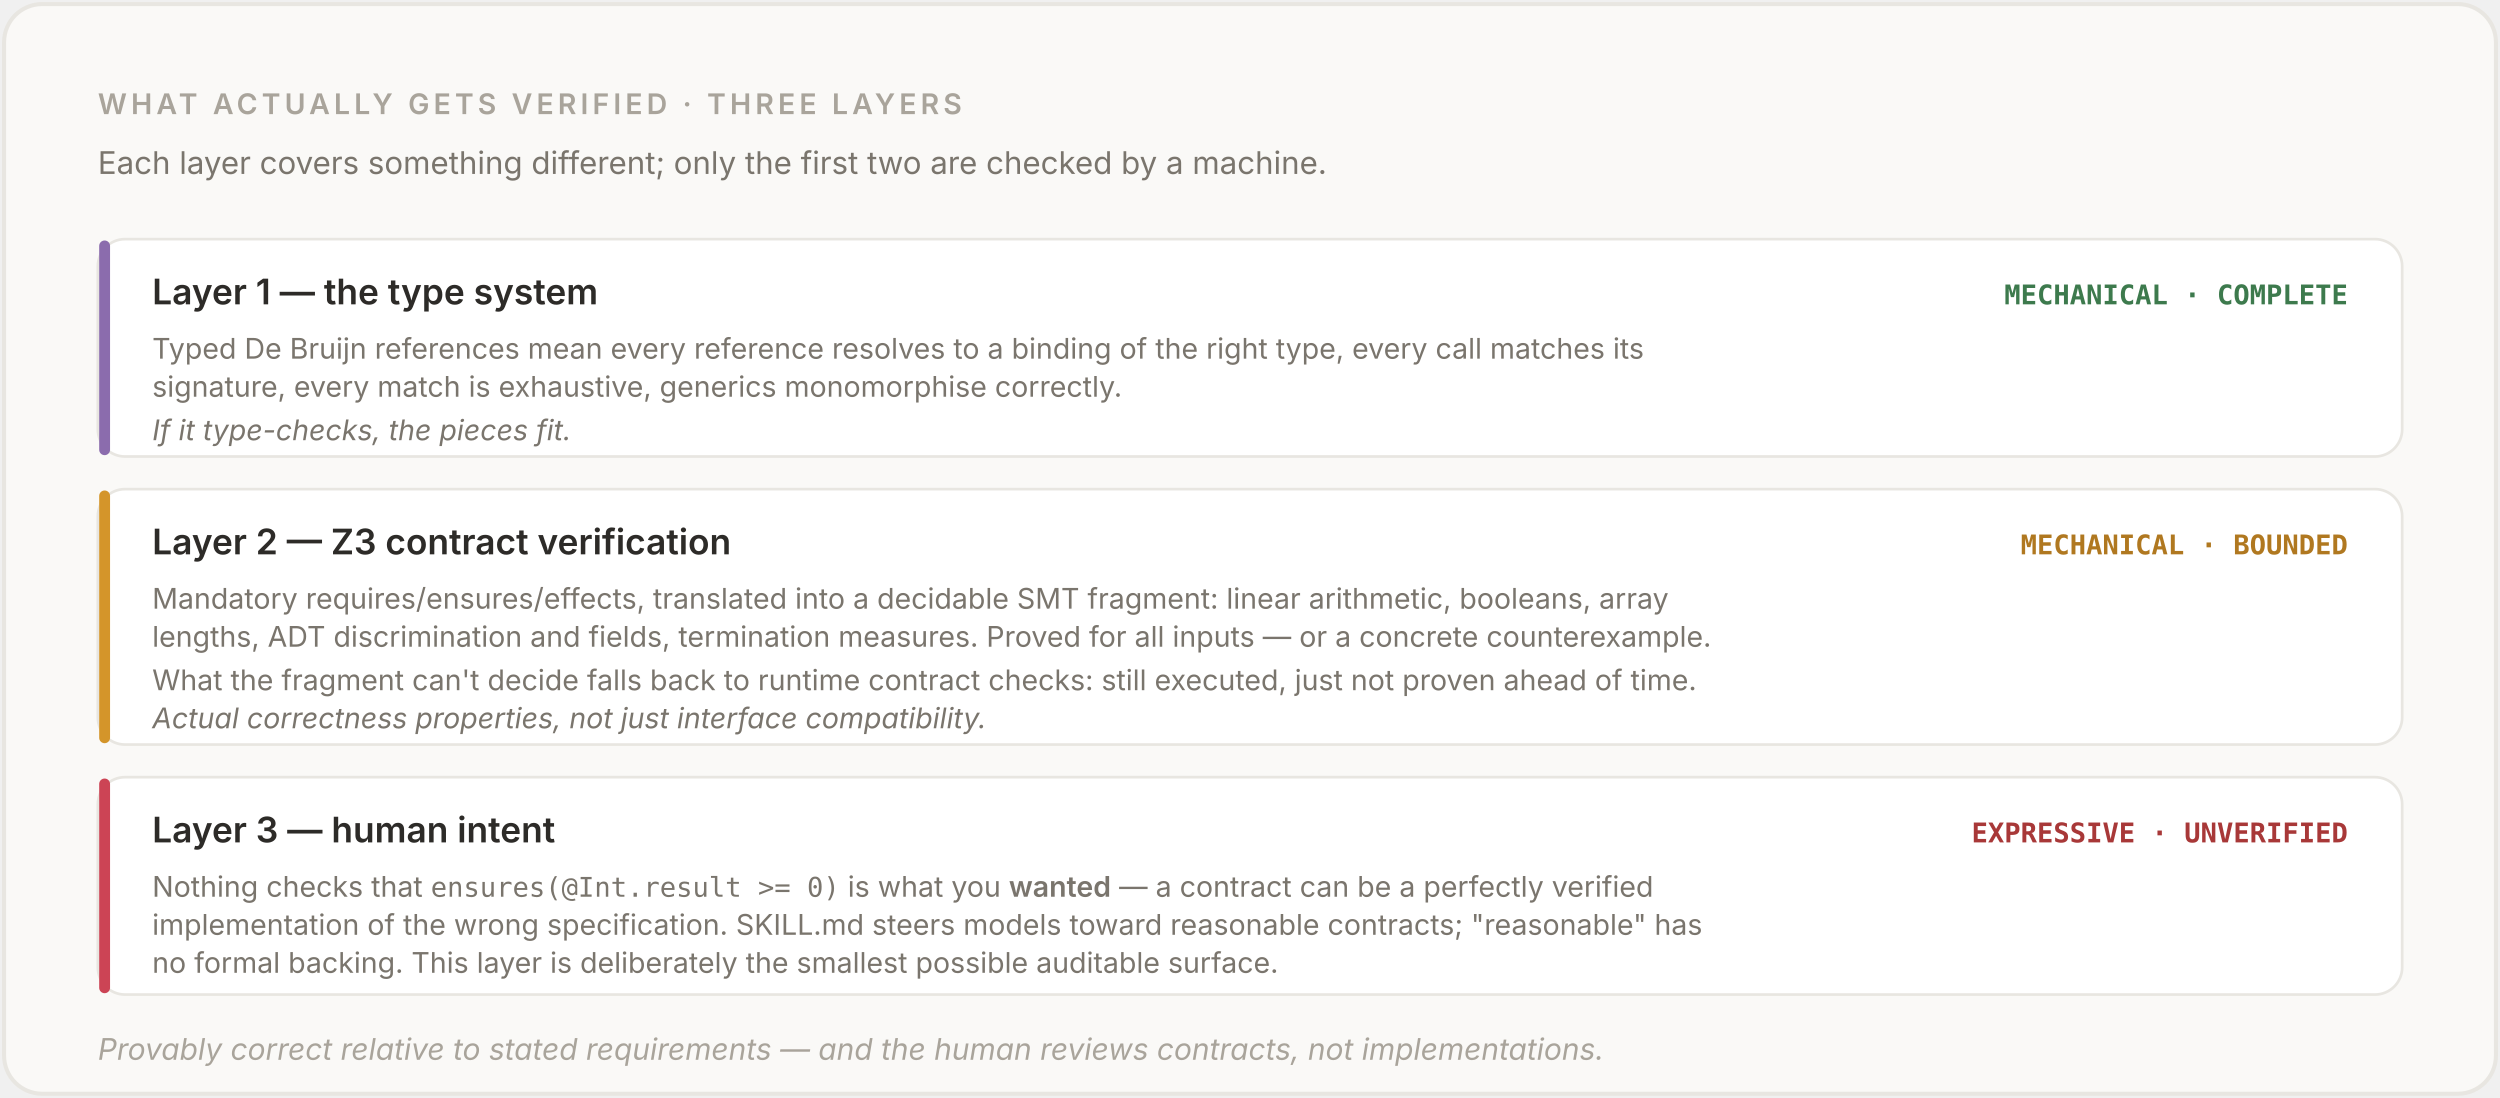
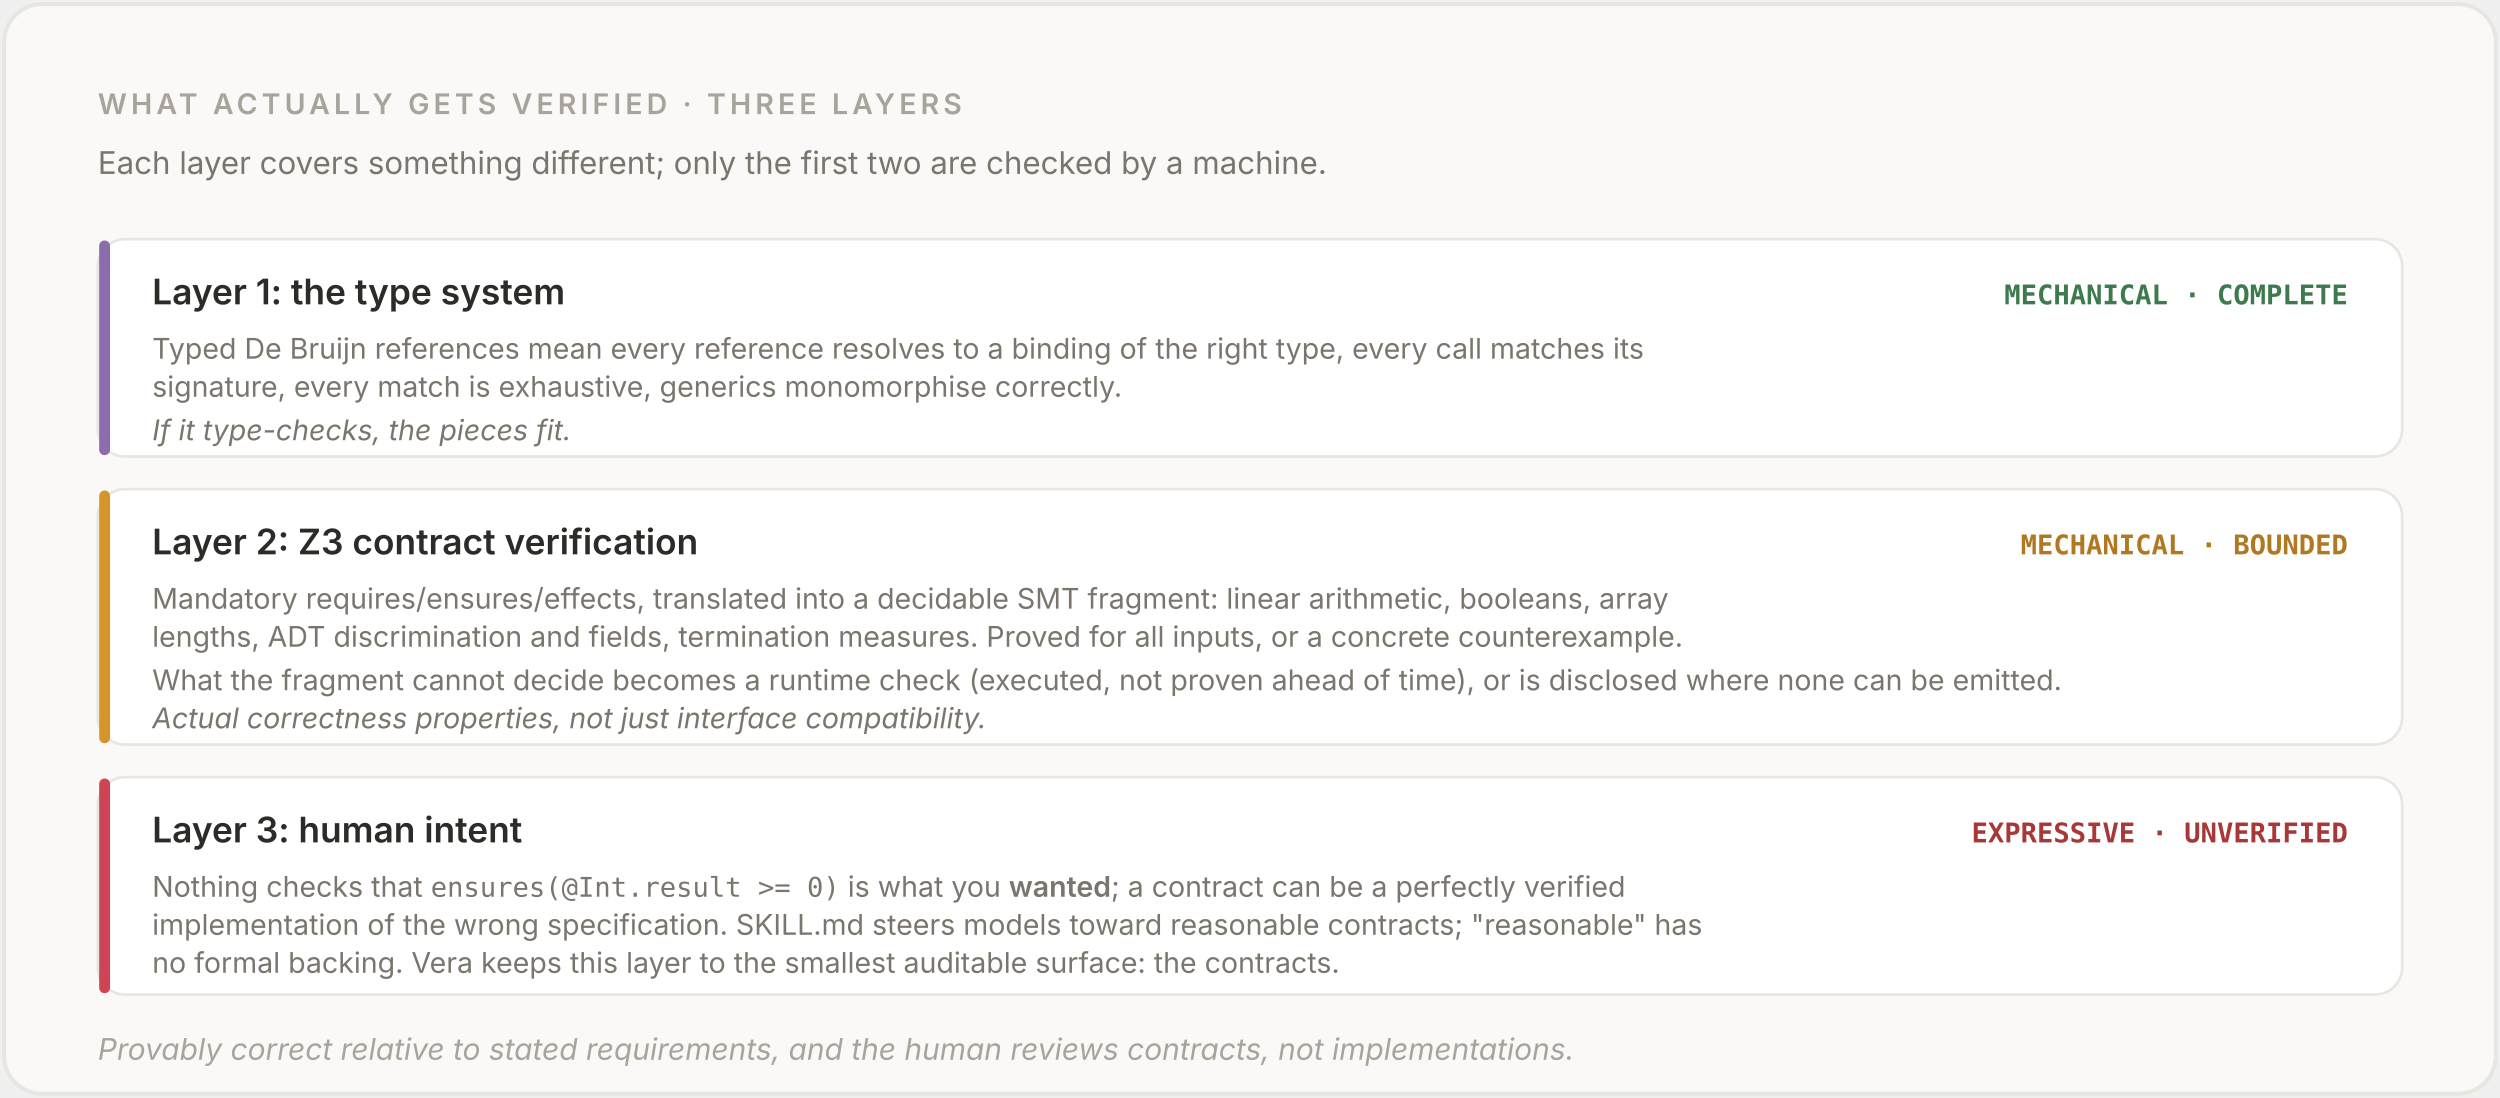
<svg xmlns="http://www.w3.org/2000/svg" width="920" height="404" viewBox="0 0 920 404" role="img" aria-labelledby="title">
  <defs>
    <style>
      .f  { font-family: -apple-system, BlinkMacSystemFont, 'Segoe UI', system-ui, sans-serif; }
      .m  { font-family: 'SF Mono', Menlo, Monaco, Consolas, monospace; }
      .micro { font-size: 10.5px; font-weight: 600; letter-spacing: 1.5px; fill: #a9a49b; }
      .sub { font-size: 11.5px; fill: #7a756d; }
      .card { fill: #ffffff; stroke: #e8e6e1; stroke-width: 1; }
      .t { font-size: 13px; font-weight: 600; fill: #2d2b28; }
      .tag { font-size: 10px; font-weight: 600; }
      .d { font-size: 10.5px; fill: #7a756d; }
      .footi { font-size: 11px; font-style: italic; fill: #a9a49b; }
    </style>
  </defs>
  <rect x="1.5" y="1.5" width="917" height="401" rx="14" fill="#faf9f7" stroke="#e8e6e1" stroke-width="1.5" />
  <text class="f micro" x="36" y="42">WHAT ACTUALLY GETS VERIFIED · THREE LAYERS</text>
  <text class="f sub" x="36" y="64">Each layer covers something different; only the first two are checked by a machine.</text>
  <g>
    <rect class="card" x="36" y="88" width="848" height="80" rx="10" />
    <rect x="36.5" y="88.5" width="4" height="79" rx="2" fill="#8b6cad" />
-     <text class="f t" x="56" y="112">Layer 1 — the type system</text>
+     <text class="f t" x="56" y="112">Layer 1: the type system</text>
    <text class="m tag" x="864" y="112" text-anchor="end" fill="#3d7a4d">MECHANICAL · COMPLETE</text>
    <text class="f d" x="56" y="132">Typed De Bruijn references mean every reference resolves to a binding of the right type, every call matches its</text>
    <text class="f d" x="56" y="146">signature, every match is exhaustive, generics monomorphise correctly.</text>
    <text class="f d" x="56" y="162" font-style="italic">If it type-checks, the pieces fit.</text>
  </g>
  <g>
    <rect class="card" x="36" y="180" width="848" height="94" rx="10" />
    <rect x="36.5" y="180.5" width="4" height="93" rx="2" fill="#d4952a" />
-     <text class="f t" x="56" y="204">Layer 2 — Z3 contract verification</text>
+     <text class="f t" x="56" y="204">Layer 2: Z3 contract verification</text>
    <text class="m tag" x="864" y="204" text-anchor="end" fill="#b07820">MECHANICAL · BOUNDED</text>
    <text class="f d" x="56" y="224">Mandatory requires/ensures/effects, translated into a decidable SMT fragment: linear arithmetic, booleans, array</text>
-     <text class="f d" x="56" y="238">lengths, ADT discrimination and fields, termination measures. Proved for all inputs — or a concrete counterexample.</text>
-     <text class="f d" x="56" y="254">What the fragment can't decide falls back to runtime contract checks: still executed, just not proven ahead of time.</text>
+     <text class="f d" x="56" y="238">lengths, ADT discrimination and fields, termination measures. Proved for all inputs, or a concrete counterexample.</text>
+     <text class="f d" x="56" y="254">What the fragment cannot decide becomes a runtime check (executed, not proven ahead of time), or is disclosed where none can be emitted.</text>
    <text class="f d" x="56" y="268" font-style="italic">Actual correctness properties, not just interface compatibility.</text>
  </g>
  <g>
    <rect class="card" x="36" y="286" width="848" height="80" rx="10" />
    <rect x="36.5" y="286.5" width="4" height="79" rx="2" fill="#c45" />
-     <text class="f t" x="56" y="310">Layer 3 — human intent</text>
+     <text class="f t" x="56" y="310">Layer 3: human intent</text>
    <text class="m tag" x="864" y="310" text-anchor="end" fill="#a83838">EXPRESSIVE · UNVERIFIED</text>
-     <text class="f d" x="56" y="330">Nothing checks that <tspan class="m" font-size="10px">ensures(@Int.result &gt;= 0)</tspan> is what you <tspan font-weight="600">wanted</tspan> — a contract can be a perfectly verified</text>
+     <text class="f d" x="56" y="330">Nothing checks that <tspan class="m" font-size="10px">ensures(@Int.result &gt;= 0)</tspan> is what you <tspan font-weight="600">wanted</tspan>; a contract can be a perfectly verified</text>
    <text class="f d" x="56" y="344">implementation of the wrong specification. SKILL.md steers models toward reasonable contracts; "reasonable" has</text>
-     <text class="f d" x="56" y="358">no formal backing. This layer is deliberately the smallest possible auditable surface.</text>
+     <text class="f d" x="56" y="358">no formal backing. Vera keeps this layer to the smallest auditable surface: the contracts.</text>
  </g>
-   <text class="f footi" x="36" y="390">Provably correct relative to stated requirements — and the human reviews contracts, not implementations.</text>
+   <text class="f footi" x="36" y="390">Provably correct relative to stated requirements, and the human reviews contracts, not implementations.</text>
</svg>
